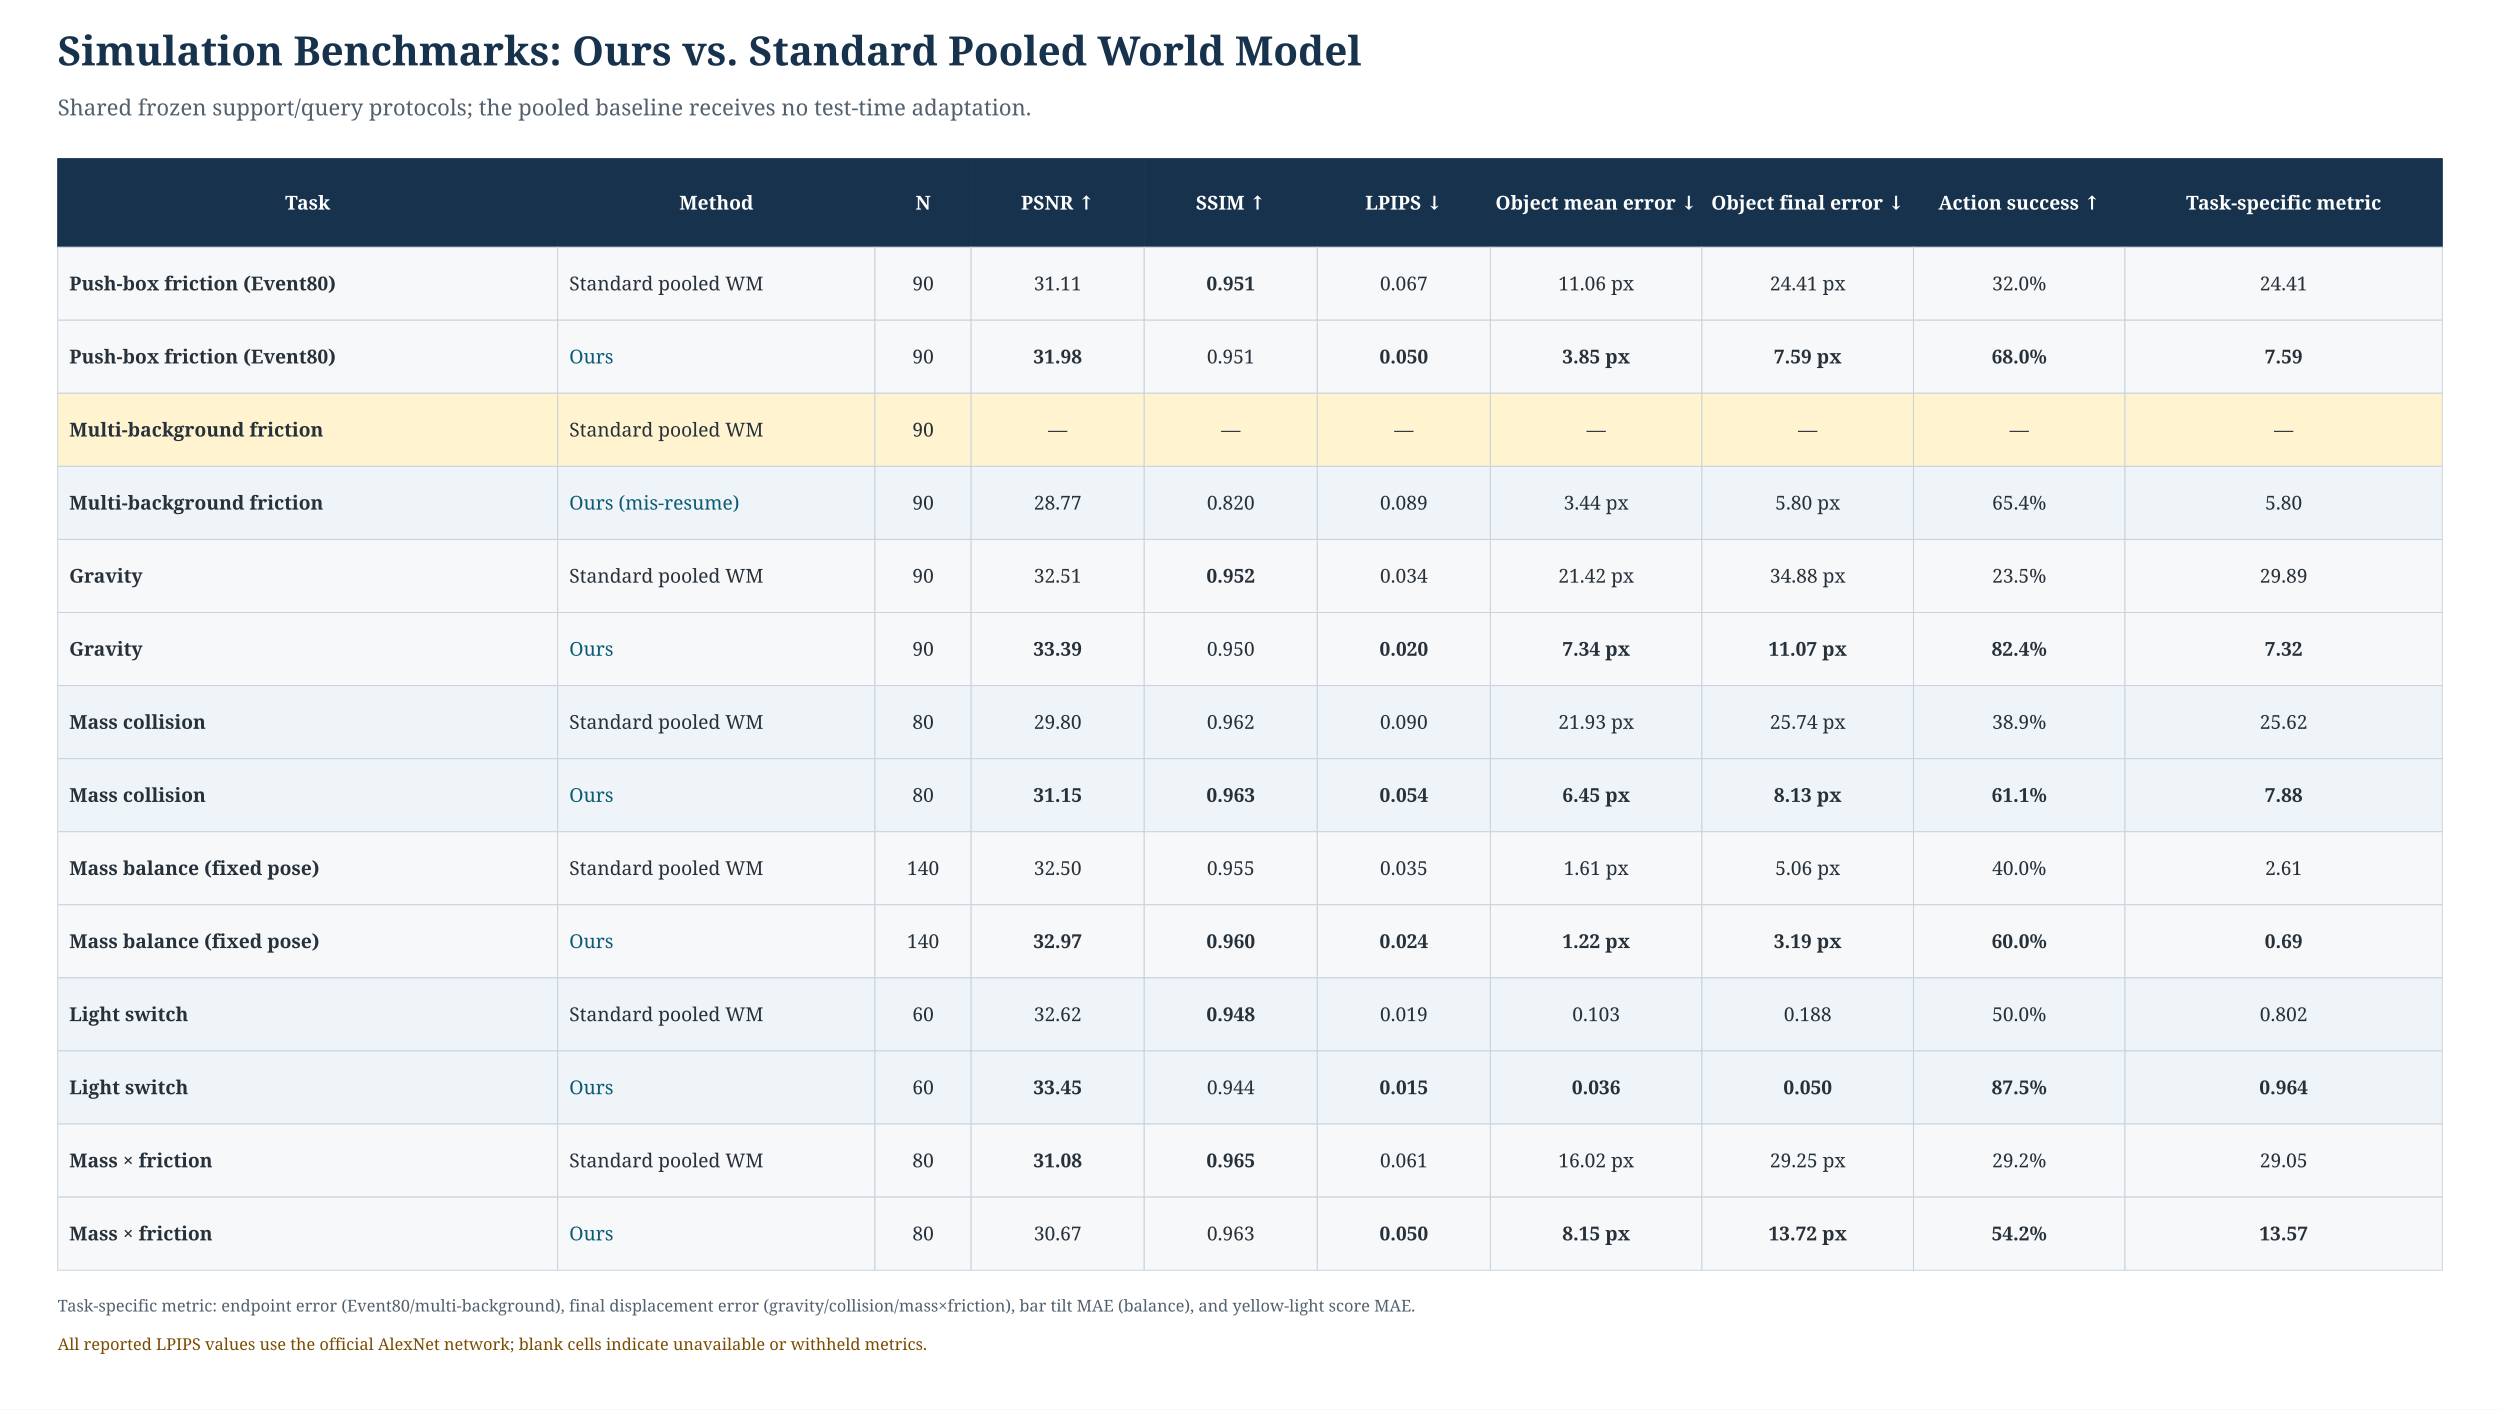
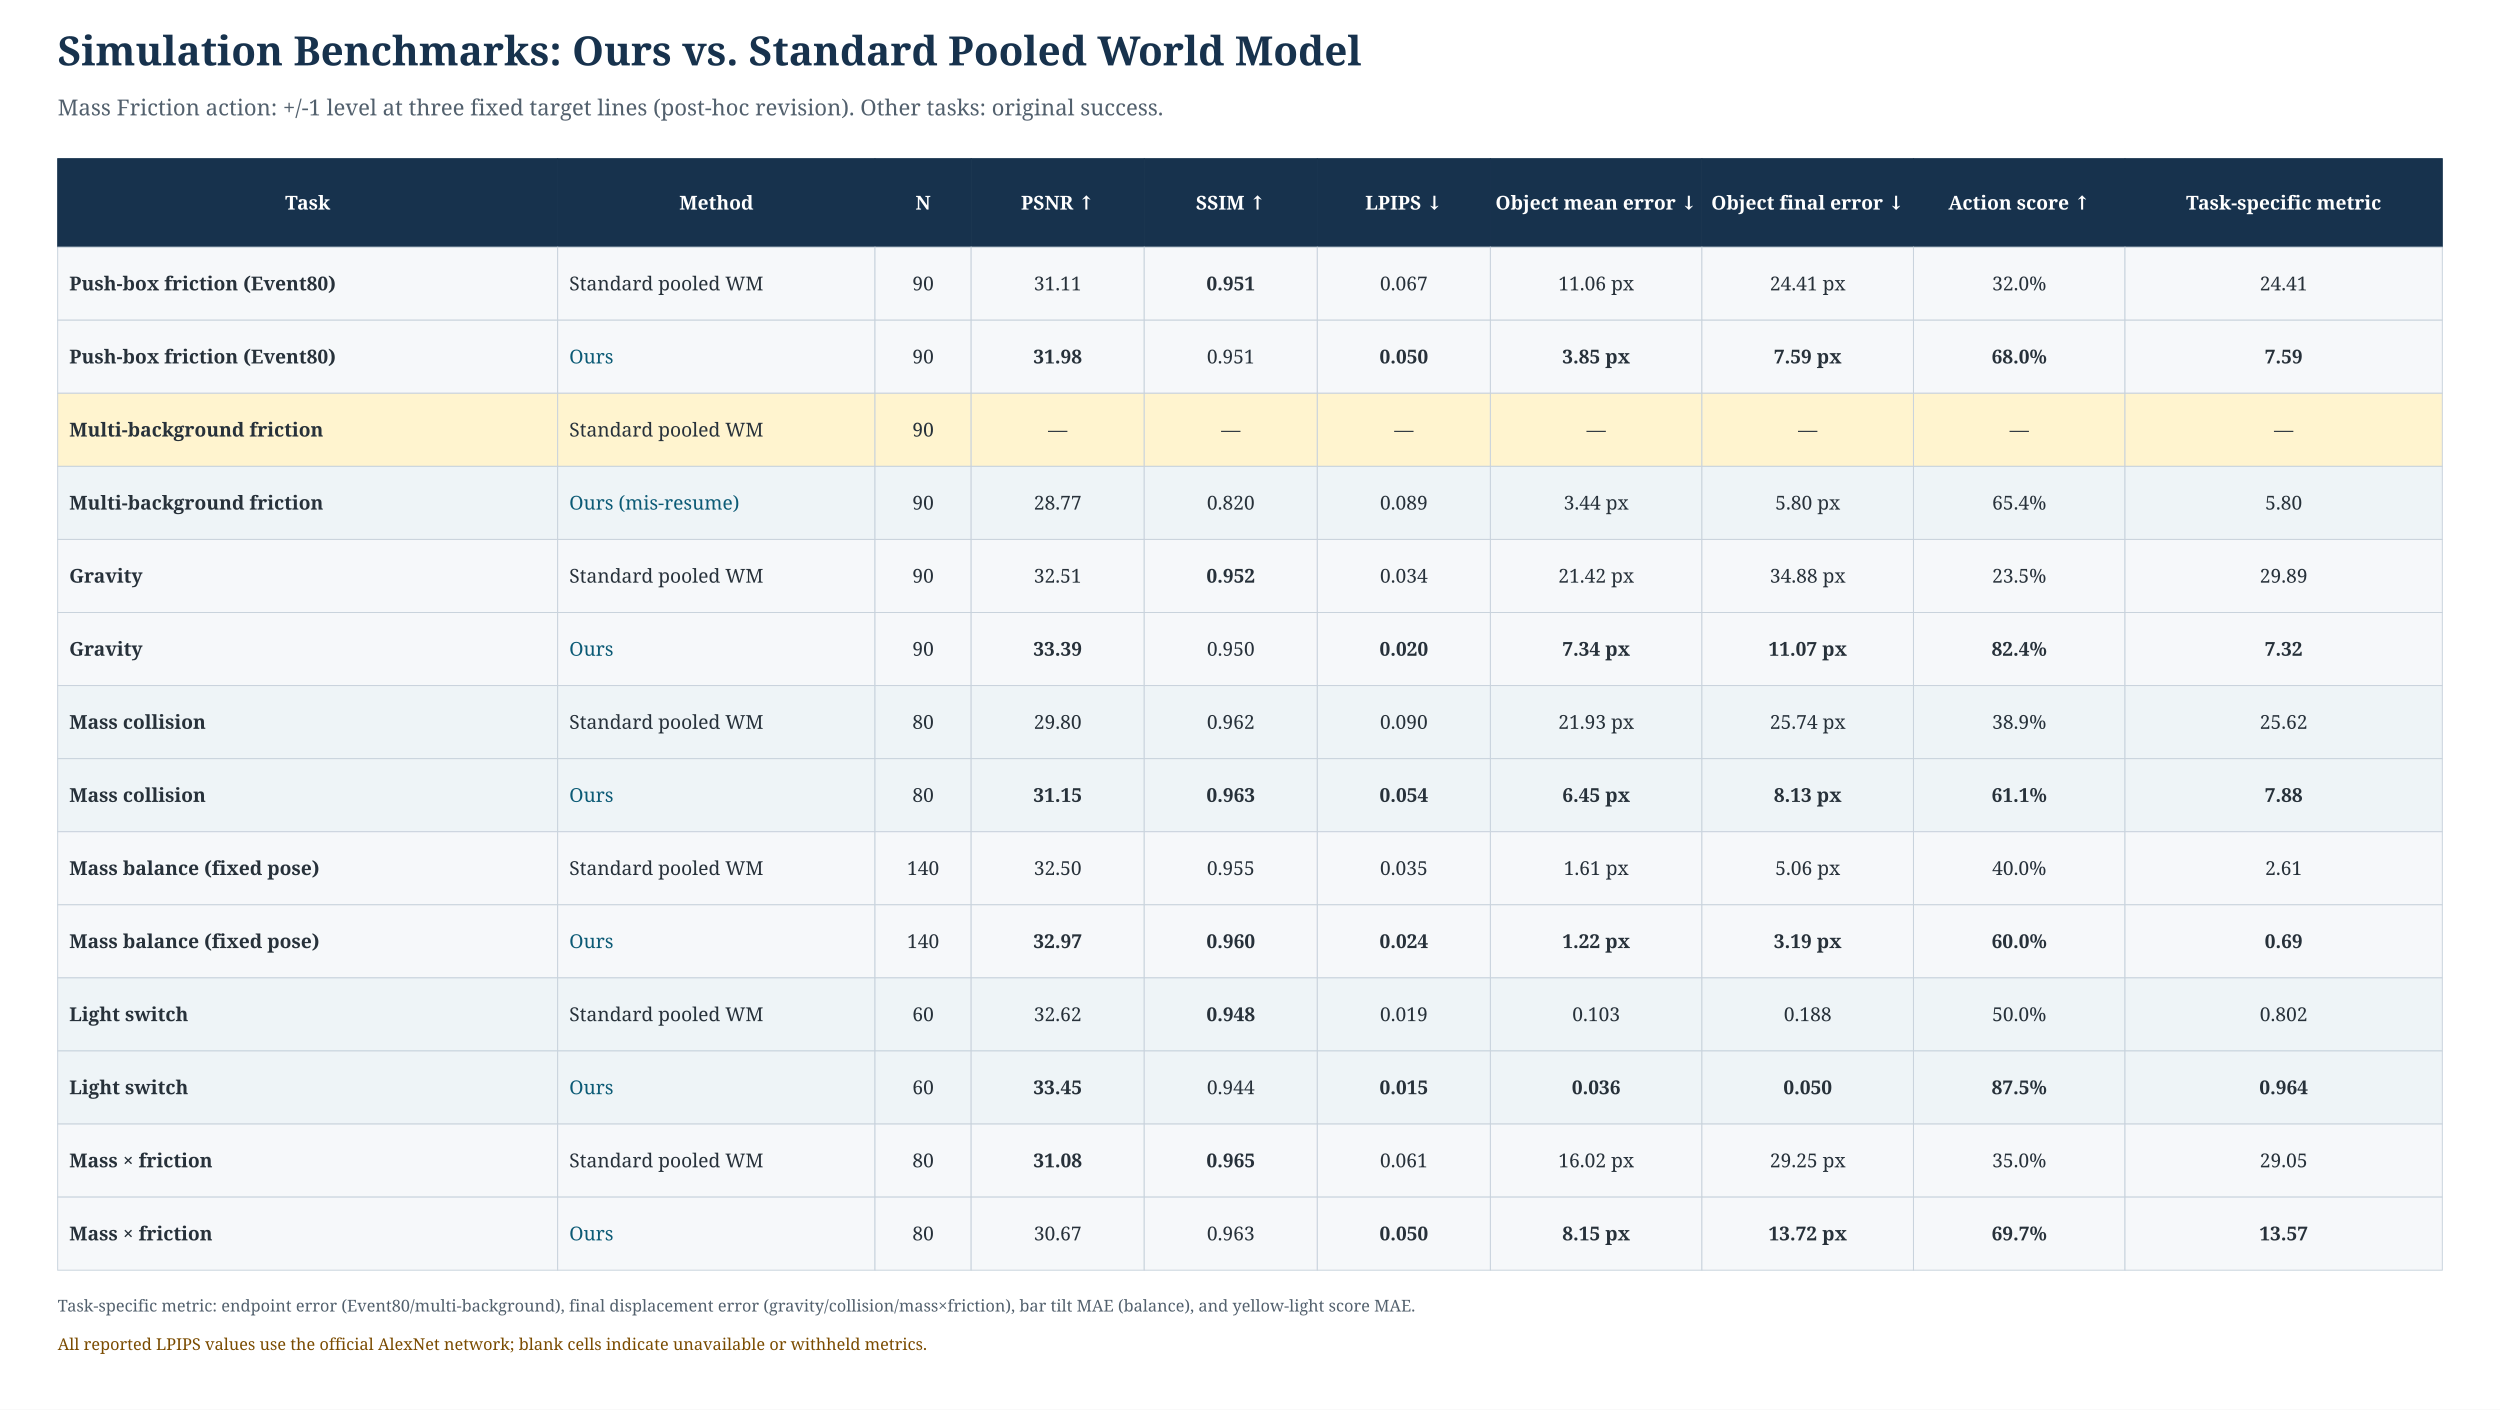
<svg xmlns="http://www.w3.org/2000/svg" width="2600" height="1466" viewBox="0 0 2600 1466">
  <rect width="100%" height="100%" fill="white" />
  <text x="60" y="68" font-family="Georgia,serif" font-size="42" font-weight="700" fill="#17324d">Simulation Benchmarks: Ours vs. Standard Pooled World Model</text>
-   <text x="60" y="120" font-family="Georgia,serif" font-size="23" fill="#52606d">Shared frozen support/query protocols; the pooled baseline receives no test-time adaptation.</text>
+   <text x="60" y="120" font-family="Georgia,serif" font-size="23" fill="#52606d">Mass Friction action: +/-1 level at three fixed target lines (post-hoc revision). Other tasks: original success.</text>
  <rect x="60" y="165" width="520" height="92" fill="#17324d" stroke="#17324d" />
  <text x="320.0" y="218.0" text-anchor="middle" font-family="Georgia,serif" font-size="20" font-weight="700" fill="white">Task</text>
  <rect x="580" y="165" width="330" height="92" fill="#17324d" stroke="#17324d" />
  <text x="745.0" y="218.0" text-anchor="middle" font-family="Georgia,serif" font-size="20" font-weight="700" fill="white">Method</text>
  <rect x="910" y="165" width="100" height="92" fill="#17324d" stroke="#17324d" />
  <text x="960.0" y="218.0" text-anchor="middle" font-family="Georgia,serif" font-size="20" font-weight="700" fill="white">N</text>
  <rect x="1010" y="165" width="180" height="92" fill="#17324d" stroke="#17324d" />
  <text x="1100.0" y="218.0" text-anchor="middle" font-family="Georgia,serif" font-size="20" font-weight="700" fill="white">PSNR ↑</text>
  <rect x="1190" y="165" width="180" height="92" fill="#17324d" stroke="#17324d" />
  <text x="1280.0" y="218.0" text-anchor="middle" font-family="Georgia,serif" font-size="20" font-weight="700" fill="white">SSIM ↑</text>
  <rect x="1370" y="165" width="180" height="92" fill="#17324d" stroke="#17324d" />
  <text x="1460.0" y="218.0" text-anchor="middle" font-family="Georgia,serif" font-size="20" font-weight="700" fill="white">LPIPS ↓</text>
  <rect x="1550" y="165" width="220" height="92" fill="#17324d" stroke="#17324d" />
  <text x="1660.0" y="218.0" text-anchor="middle" font-family="Georgia,serif" font-size="20" font-weight="700" fill="white">Object mean error ↓</text>
  <rect x="1770" y="165" width="220" height="92" fill="#17324d" stroke="#17324d" />
  <text x="1880.0" y="218.0" text-anchor="middle" font-family="Georgia,serif" font-size="20" font-weight="700" fill="white">Object final error ↓</text>
  <rect x="1990" y="165" width="220" height="92" fill="#17324d" stroke="#17324d" />
-   <text x="2100.0" y="218.0" text-anchor="middle" font-family="Georgia,serif" font-size="20" font-weight="700" fill="white">Action success ↑</text>
+   <text x="2100.0" y="218.0" text-anchor="middle" font-family="Georgia,serif" font-size="20" font-weight="700" fill="white">Action score ↑</text>
  <rect x="2210" y="165" width="330" height="92" fill="#17324d" stroke="#17324d" />
  <text x="2375.0" y="218.0" text-anchor="middle" font-family="Georgia,serif" font-size="20" font-weight="700" fill="white">Task-specific metric</text>
  <rect x="60" y="257" width="520" height="76" fill="#f6f8fa" stroke="#c8d2dc" />
  <text x="72" y="302.0" font-family="Georgia,serif" font-size="20" font-weight="700" fill="#27313a">Push-box friction (Event80)</text>
  <rect x="580" y="257" width="330" height="76" fill="#f6f8fa" stroke="#c8d2dc" />
  <text x="592" y="302.0" font-family="Georgia,serif" font-size="20" font-weight="400" fill="#27313a">Standard pooled WM</text>
  <rect x="910" y="257" width="100" height="76" fill="#f6f8fa" stroke="#c8d2dc" />
  <text x="960.0" y="302.0" text-anchor="middle" font-family="Georgia,serif" font-size="20" font-weight="400" fill="#27313a">90</text>
  <rect x="1010" y="257" width="180" height="76" fill="#f6f8fa" stroke="#c8d2dc" />
  <text x="1100.0" y="302.0" text-anchor="middle" font-family="Georgia,serif" font-size="20" font-weight="400" fill="#27313a">31.11</text>
  <rect x="1190" y="257" width="180" height="76" fill="#f6f8fa" stroke="#c8d2dc" />
  <text x="1280.0" y="302.0" text-anchor="middle" font-family="Georgia,serif" font-size="20" font-weight="700" fill="#27313a">0.951</text>
  <rect x="1370" y="257" width="180" height="76" fill="#f6f8fa" stroke="#c8d2dc" />
  <text x="1460.0" y="302.0" text-anchor="middle" font-family="Georgia,serif" font-size="20" font-weight="400" fill="#27313a">0.067</text>
  <rect x="1550" y="257" width="220" height="76" fill="#f6f8fa" stroke="#c8d2dc" />
  <text x="1660.0" y="302.0" text-anchor="middle" font-family="Georgia,serif" font-size="20" font-weight="400" fill="#27313a">11.06 px</text>
  <rect x="1770" y="257" width="220" height="76" fill="#f6f8fa" stroke="#c8d2dc" />
  <text x="1880.0" y="302.0" text-anchor="middle" font-family="Georgia,serif" font-size="20" font-weight="400" fill="#27313a">24.41 px</text>
  <rect x="1990" y="257" width="220" height="76" fill="#f6f8fa" stroke="#c8d2dc" />
  <text x="2100.0" y="302.0" text-anchor="middle" font-family="Georgia,serif" font-size="20" font-weight="400" fill="#27313a">32.0%</text>
  <rect x="2210" y="257" width="330" height="76" fill="#f6f8fa" stroke="#c8d2dc" />
  <text x="2375.0" y="302.0" text-anchor="middle" font-family="Georgia,serif" font-size="20" font-weight="400" fill="#27313a">24.41</text>
  <rect x="60" y="333" width="520" height="76" fill="#f6f8fa" stroke="#c8d2dc" />
  <text x="72" y="378.0" font-family="Georgia,serif" font-size="20" font-weight="700" fill="#27313a">Push-box friction (Event80)</text>
  <rect x="580" y="333" width="330" height="76" fill="#f6f8fa" stroke="#c8d2dc" />
  <text x="592" y="378.0" font-family="Georgia,serif" font-size="20" font-weight="400" fill="#0b5a75">Ours</text>
  <rect x="910" y="333" width="100" height="76" fill="#f6f8fa" stroke="#c8d2dc" />
  <text x="960.0" y="378.0" text-anchor="middle" font-family="Georgia,serif" font-size="20" font-weight="400" fill="#27313a">90</text>
  <rect x="1010" y="333" width="180" height="76" fill="#f6f8fa" stroke="#c8d2dc" />
  <text x="1100.0" y="378.0" text-anchor="middle" font-family="Georgia,serif" font-size="20" font-weight="700" fill="#27313a">31.98</text>
  <rect x="1190" y="333" width="180" height="76" fill="#f6f8fa" stroke="#c8d2dc" />
  <text x="1280.0" y="378.0" text-anchor="middle" font-family="Georgia,serif" font-size="20" font-weight="400" fill="#27313a">0.951</text>
  <rect x="1370" y="333" width="180" height="76" fill="#f6f8fa" stroke="#c8d2dc" />
  <text x="1460.0" y="378.0" text-anchor="middle" font-family="Georgia,serif" font-size="20" font-weight="700" fill="#27313a">0.050</text>
  <rect x="1550" y="333" width="220" height="76" fill="#f6f8fa" stroke="#c8d2dc" />
  <text x="1660.0" y="378.0" text-anchor="middle" font-family="Georgia,serif" font-size="20" font-weight="700" fill="#27313a">3.85 px</text>
  <rect x="1770" y="333" width="220" height="76" fill="#f6f8fa" stroke="#c8d2dc" />
  <text x="1880.0" y="378.0" text-anchor="middle" font-family="Georgia,serif" font-size="20" font-weight="700" fill="#27313a">7.59 px</text>
  <rect x="1990" y="333" width="220" height="76" fill="#f6f8fa" stroke="#c8d2dc" />
  <text x="2100.0" y="378.0" text-anchor="middle" font-family="Georgia,serif" font-size="20" font-weight="700" fill="#27313a">68.0%</text>
  <rect x="2210" y="333" width="330" height="76" fill="#f6f8fa" stroke="#c8d2dc" />
  <text x="2375.0" y="378.0" text-anchor="middle" font-family="Georgia,serif" font-size="20" font-weight="700" fill="#27313a">7.59</text>
  <rect x="60" y="409" width="520" height="76" fill="#fff4cf" stroke="#c8d2dc" />
  <text x="72" y="454.0" font-family="Georgia,serif" font-size="20" font-weight="700" fill="#27313a">Multi-background friction</text>
  <rect x="580" y="409" width="330" height="76" fill="#fff4cf" stroke="#c8d2dc" />
  <text x="592" y="454.0" font-family="Georgia,serif" font-size="20" font-weight="400" fill="#27313a">Standard pooled WM</text>
  <rect x="910" y="409" width="100" height="76" fill="#fff4cf" stroke="#c8d2dc" />
  <text x="960.0" y="454.0" text-anchor="middle" font-family="Georgia,serif" font-size="20" font-weight="400" fill="#27313a">90</text>
  <rect x="1010" y="409" width="180" height="76" fill="#fff4cf" stroke="#c8d2dc" />
  <text x="1100.0" y="454.0" text-anchor="middle" font-family="Georgia,serif" font-size="20" font-weight="400" fill="#27313a">—</text>
  <rect x="1190" y="409" width="180" height="76" fill="#fff4cf" stroke="#c8d2dc" />
  <text x="1280.0" y="454.0" text-anchor="middle" font-family="Georgia,serif" font-size="20" font-weight="400" fill="#27313a">—</text>
  <rect x="1370" y="409" width="180" height="76" fill="#fff4cf" stroke="#c8d2dc" />
  <text x="1460.0" y="454.0" text-anchor="middle" font-family="Georgia,serif" font-size="20" font-weight="400" fill="#27313a">—</text>
  <rect x="1550" y="409" width="220" height="76" fill="#fff4cf" stroke="#c8d2dc" />
  <text x="1660.0" y="454.0" text-anchor="middle" font-family="Georgia,serif" font-size="20" font-weight="400" fill="#27313a">—</text>
  <rect x="1770" y="409" width="220" height="76" fill="#fff4cf" stroke="#c8d2dc" />
  <text x="1880.0" y="454.0" text-anchor="middle" font-family="Georgia,serif" font-size="20" font-weight="400" fill="#27313a">—</text>
  <rect x="1990" y="409" width="220" height="76" fill="#fff4cf" stroke="#c8d2dc" />
  <text x="2100.0" y="454.0" text-anchor="middle" font-family="Georgia,serif" font-size="20" font-weight="400" fill="#27313a">—</text>
  <rect x="2210" y="409" width="330" height="76" fill="#fff4cf" stroke="#c8d2dc" />
  <text x="2375.0" y="454.0" text-anchor="middle" font-family="Georgia,serif" font-size="20" font-weight="400" fill="#27313a">—</text>
  <rect x="60" y="485" width="520" height="76" fill="#eef4f7" stroke="#c8d2dc" />
  <text x="72" y="530.0" font-family="Georgia,serif" font-size="20" font-weight="700" fill="#27313a">Multi-background friction</text>
  <rect x="580" y="485" width="330" height="76" fill="#eef4f7" stroke="#c8d2dc" />
  <text x="592" y="530.0" font-family="Georgia,serif" font-size="20" font-weight="400" fill="#0b5a75">Ours (mis-resume)</text>
  <rect x="910" y="485" width="100" height="76" fill="#eef4f7" stroke="#c8d2dc" />
  <text x="960.0" y="530.0" text-anchor="middle" font-family="Georgia,serif" font-size="20" font-weight="400" fill="#27313a">90</text>
  <rect x="1010" y="485" width="180" height="76" fill="#eef4f7" stroke="#c8d2dc" />
  <text x="1100.0" y="530.0" text-anchor="middle" font-family="Georgia,serif" font-size="20" font-weight="400" fill="#27313a">28.77</text>
  <rect x="1190" y="485" width="180" height="76" fill="#eef4f7" stroke="#c8d2dc" />
  <text x="1280.0" y="530.0" text-anchor="middle" font-family="Georgia,serif" font-size="20" font-weight="400" fill="#27313a">0.820</text>
  <rect x="1370" y="485" width="180" height="76" fill="#eef4f7" stroke="#c8d2dc" />
  <text x="1460.0" y="530.0" text-anchor="middle" font-family="Georgia,serif" font-size="20" font-weight="400" fill="#27313a">0.089</text>
  <rect x="1550" y="485" width="220" height="76" fill="#eef4f7" stroke="#c8d2dc" />
  <text x="1660.0" y="530.0" text-anchor="middle" font-family="Georgia,serif" font-size="20" font-weight="400" fill="#27313a">3.44 px</text>
  <rect x="1770" y="485" width="220" height="76" fill="#eef4f7" stroke="#c8d2dc" />
  <text x="1880.0" y="530.0" text-anchor="middle" font-family="Georgia,serif" font-size="20" font-weight="400" fill="#27313a">5.80 px</text>
  <rect x="1990" y="485" width="220" height="76" fill="#eef4f7" stroke="#c8d2dc" />
  <text x="2100.0" y="530.0" text-anchor="middle" font-family="Georgia,serif" font-size="20" font-weight="400" fill="#27313a">65.4%</text>
  <rect x="2210" y="485" width="330" height="76" fill="#eef4f7" stroke="#c8d2dc" />
  <text x="2375.0" y="530.0" text-anchor="middle" font-family="Georgia,serif" font-size="20" font-weight="400" fill="#27313a">5.80</text>
  <rect x="60" y="561" width="520" height="76" fill="#f6f8fa" stroke="#c8d2dc" />
  <text x="72" y="606.0" font-family="Georgia,serif" font-size="20" font-weight="700" fill="#27313a">Gravity</text>
  <rect x="580" y="561" width="330" height="76" fill="#f6f8fa" stroke="#c8d2dc" />
  <text x="592" y="606.0" font-family="Georgia,serif" font-size="20" font-weight="400" fill="#27313a">Standard pooled WM</text>
  <rect x="910" y="561" width="100" height="76" fill="#f6f8fa" stroke="#c8d2dc" />
  <text x="960.0" y="606.0" text-anchor="middle" font-family="Georgia,serif" font-size="20" font-weight="400" fill="#27313a">90</text>
  <rect x="1010" y="561" width="180" height="76" fill="#f6f8fa" stroke="#c8d2dc" />
  <text x="1100.0" y="606.0" text-anchor="middle" font-family="Georgia,serif" font-size="20" font-weight="400" fill="#27313a">32.51</text>
  <rect x="1190" y="561" width="180" height="76" fill="#f6f8fa" stroke="#c8d2dc" />
  <text x="1280.0" y="606.0" text-anchor="middle" font-family="Georgia,serif" font-size="20" font-weight="700" fill="#27313a">0.952</text>
  <rect x="1370" y="561" width="180" height="76" fill="#f6f8fa" stroke="#c8d2dc" />
  <text x="1460.0" y="606.0" text-anchor="middle" font-family="Georgia,serif" font-size="20" font-weight="400" fill="#27313a">0.034</text>
  <rect x="1550" y="561" width="220" height="76" fill="#f6f8fa" stroke="#c8d2dc" />
  <text x="1660.0" y="606.0" text-anchor="middle" font-family="Georgia,serif" font-size="20" font-weight="400" fill="#27313a">21.42 px</text>
  <rect x="1770" y="561" width="220" height="76" fill="#f6f8fa" stroke="#c8d2dc" />
  <text x="1880.0" y="606.0" text-anchor="middle" font-family="Georgia,serif" font-size="20" font-weight="400" fill="#27313a">34.88 px</text>
  <rect x="1990" y="561" width="220" height="76" fill="#f6f8fa" stroke="#c8d2dc" />
  <text x="2100.0" y="606.0" text-anchor="middle" font-family="Georgia,serif" font-size="20" font-weight="400" fill="#27313a">23.5%</text>
  <rect x="2210" y="561" width="330" height="76" fill="#f6f8fa" stroke="#c8d2dc" />
  <text x="2375.0" y="606.0" text-anchor="middle" font-family="Georgia,serif" font-size="20" font-weight="400" fill="#27313a">29.89</text>
  <rect x="60" y="637" width="520" height="76" fill="#f6f8fa" stroke="#c8d2dc" />
  <text x="72" y="682.0" font-family="Georgia,serif" font-size="20" font-weight="700" fill="#27313a">Gravity</text>
  <rect x="580" y="637" width="330" height="76" fill="#f6f8fa" stroke="#c8d2dc" />
  <text x="592" y="682.0" font-family="Georgia,serif" font-size="20" font-weight="400" fill="#0b5a75">Ours</text>
  <rect x="910" y="637" width="100" height="76" fill="#f6f8fa" stroke="#c8d2dc" />
  <text x="960.0" y="682.0" text-anchor="middle" font-family="Georgia,serif" font-size="20" font-weight="400" fill="#27313a">90</text>
  <rect x="1010" y="637" width="180" height="76" fill="#f6f8fa" stroke="#c8d2dc" />
  <text x="1100.0" y="682.0" text-anchor="middle" font-family="Georgia,serif" font-size="20" font-weight="700" fill="#27313a">33.39</text>
  <rect x="1190" y="637" width="180" height="76" fill="#f6f8fa" stroke="#c8d2dc" />
  <text x="1280.0" y="682.0" text-anchor="middle" font-family="Georgia,serif" font-size="20" font-weight="400" fill="#27313a">0.950</text>
  <rect x="1370" y="637" width="180" height="76" fill="#f6f8fa" stroke="#c8d2dc" />
  <text x="1460.0" y="682.0" text-anchor="middle" font-family="Georgia,serif" font-size="20" font-weight="700" fill="#27313a">0.020</text>
  <rect x="1550" y="637" width="220" height="76" fill="#f6f8fa" stroke="#c8d2dc" />
  <text x="1660.0" y="682.0" text-anchor="middle" font-family="Georgia,serif" font-size="20" font-weight="700" fill="#27313a">7.34 px</text>
  <rect x="1770" y="637" width="220" height="76" fill="#f6f8fa" stroke="#c8d2dc" />
  <text x="1880.0" y="682.0" text-anchor="middle" font-family="Georgia,serif" font-size="20" font-weight="700" fill="#27313a">11.07 px</text>
  <rect x="1990" y="637" width="220" height="76" fill="#f6f8fa" stroke="#c8d2dc" />
  <text x="2100.0" y="682.0" text-anchor="middle" font-family="Georgia,serif" font-size="20" font-weight="700" fill="#27313a">82.4%</text>
  <rect x="2210" y="637" width="330" height="76" fill="#f6f8fa" stroke="#c8d2dc" />
  <text x="2375.0" y="682.0" text-anchor="middle" font-family="Georgia,serif" font-size="20" font-weight="700" fill="#27313a">7.32</text>
  <rect x="60" y="713" width="520" height="76" fill="#eef4f7" stroke="#c8d2dc" />
  <text x="72" y="758.0" font-family="Georgia,serif" font-size="20" font-weight="700" fill="#27313a">Mass collision</text>
  <rect x="580" y="713" width="330" height="76" fill="#eef4f7" stroke="#c8d2dc" />
  <text x="592" y="758.0" font-family="Georgia,serif" font-size="20" font-weight="400" fill="#27313a">Standard pooled WM</text>
  <rect x="910" y="713" width="100" height="76" fill="#eef4f7" stroke="#c8d2dc" />
  <text x="960.0" y="758.0" text-anchor="middle" font-family="Georgia,serif" font-size="20" font-weight="400" fill="#27313a">80</text>
  <rect x="1010" y="713" width="180" height="76" fill="#eef4f7" stroke="#c8d2dc" />
  <text x="1100.0" y="758.0" text-anchor="middle" font-family="Georgia,serif" font-size="20" font-weight="400" fill="#27313a">29.80</text>
  <rect x="1190" y="713" width="180" height="76" fill="#eef4f7" stroke="#c8d2dc" />
  <text x="1280.0" y="758.0" text-anchor="middle" font-family="Georgia,serif" font-size="20" font-weight="400" fill="#27313a">0.962</text>
  <rect x="1370" y="713" width="180" height="76" fill="#eef4f7" stroke="#c8d2dc" />
  <text x="1460.0" y="758.0" text-anchor="middle" font-family="Georgia,serif" font-size="20" font-weight="400" fill="#27313a">0.090</text>
  <rect x="1550" y="713" width="220" height="76" fill="#eef4f7" stroke="#c8d2dc" />
  <text x="1660.0" y="758.0" text-anchor="middle" font-family="Georgia,serif" font-size="20" font-weight="400" fill="#27313a">21.93 px</text>
  <rect x="1770" y="713" width="220" height="76" fill="#eef4f7" stroke="#c8d2dc" />
  <text x="1880.0" y="758.0" text-anchor="middle" font-family="Georgia,serif" font-size="20" font-weight="400" fill="#27313a">25.74 px</text>
  <rect x="1990" y="713" width="220" height="76" fill="#eef4f7" stroke="#c8d2dc" />
  <text x="2100.0" y="758.0" text-anchor="middle" font-family="Georgia,serif" font-size="20" font-weight="400" fill="#27313a">38.9%</text>
  <rect x="2210" y="713" width="330" height="76" fill="#eef4f7" stroke="#c8d2dc" />
  <text x="2375.0" y="758.0" text-anchor="middle" font-family="Georgia,serif" font-size="20" font-weight="400" fill="#27313a">25.62</text>
  <rect x="60" y="789" width="520" height="76" fill="#eef4f7" stroke="#c8d2dc" />
  <text x="72" y="834.0" font-family="Georgia,serif" font-size="20" font-weight="700" fill="#27313a">Mass collision</text>
  <rect x="580" y="789" width="330" height="76" fill="#eef4f7" stroke="#c8d2dc" />
  <text x="592" y="834.0" font-family="Georgia,serif" font-size="20" font-weight="400" fill="#0b5a75">Ours</text>
  <rect x="910" y="789" width="100" height="76" fill="#eef4f7" stroke="#c8d2dc" />
  <text x="960.0" y="834.0" text-anchor="middle" font-family="Georgia,serif" font-size="20" font-weight="400" fill="#27313a">80</text>
  <rect x="1010" y="789" width="180" height="76" fill="#eef4f7" stroke="#c8d2dc" />
  <text x="1100.0" y="834.0" text-anchor="middle" font-family="Georgia,serif" font-size="20" font-weight="700" fill="#27313a">31.15</text>
  <rect x="1190" y="789" width="180" height="76" fill="#eef4f7" stroke="#c8d2dc" />
  <text x="1280.0" y="834.0" text-anchor="middle" font-family="Georgia,serif" font-size="20" font-weight="700" fill="#27313a">0.963</text>
  <rect x="1370" y="789" width="180" height="76" fill="#eef4f7" stroke="#c8d2dc" />
  <text x="1460.0" y="834.0" text-anchor="middle" font-family="Georgia,serif" font-size="20" font-weight="700" fill="#27313a">0.054</text>
  <rect x="1550" y="789" width="220" height="76" fill="#eef4f7" stroke="#c8d2dc" />
  <text x="1660.0" y="834.0" text-anchor="middle" font-family="Georgia,serif" font-size="20" font-weight="700" fill="#27313a">6.45 px</text>
  <rect x="1770" y="789" width="220" height="76" fill="#eef4f7" stroke="#c8d2dc" />
  <text x="1880.0" y="834.0" text-anchor="middle" font-family="Georgia,serif" font-size="20" font-weight="700" fill="#27313a">8.13 px</text>
  <rect x="1990" y="789" width="220" height="76" fill="#eef4f7" stroke="#c8d2dc" />
  <text x="2100.0" y="834.0" text-anchor="middle" font-family="Georgia,serif" font-size="20" font-weight="700" fill="#27313a">61.1%</text>
  <rect x="2210" y="789" width="330" height="76" fill="#eef4f7" stroke="#c8d2dc" />
  <text x="2375.0" y="834.0" text-anchor="middle" font-family="Georgia,serif" font-size="20" font-weight="700" fill="#27313a">7.88</text>
  <rect x="60" y="865" width="520" height="76" fill="#f6f8fa" stroke="#c8d2dc" />
  <text x="72" y="910.0" font-family="Georgia,serif" font-size="20" font-weight="700" fill="#27313a">Mass balance (fixed pose)</text>
  <rect x="580" y="865" width="330" height="76" fill="#f6f8fa" stroke="#c8d2dc" />
  <text x="592" y="910.0" font-family="Georgia,serif" font-size="20" font-weight="400" fill="#27313a">Standard pooled WM</text>
  <rect x="910" y="865" width="100" height="76" fill="#f6f8fa" stroke="#c8d2dc" />
  <text x="960.0" y="910.0" text-anchor="middle" font-family="Georgia,serif" font-size="20" font-weight="400" fill="#27313a">140</text>
  <rect x="1010" y="865" width="180" height="76" fill="#f6f8fa" stroke="#c8d2dc" />
  <text x="1100.0" y="910.0" text-anchor="middle" font-family="Georgia,serif" font-size="20" font-weight="400" fill="#27313a">32.50</text>
  <rect x="1190" y="865" width="180" height="76" fill="#f6f8fa" stroke="#c8d2dc" />
  <text x="1280.0" y="910.0" text-anchor="middle" font-family="Georgia,serif" font-size="20" font-weight="400" fill="#27313a">0.955</text>
  <rect x="1370" y="865" width="180" height="76" fill="#f6f8fa" stroke="#c8d2dc" />
  <text x="1460.0" y="910.0" text-anchor="middle" font-family="Georgia,serif" font-size="20" font-weight="400" fill="#27313a">0.035</text>
  <rect x="1550" y="865" width="220" height="76" fill="#f6f8fa" stroke="#c8d2dc" />
  <text x="1660.0" y="910.0" text-anchor="middle" font-family="Georgia,serif" font-size="20" font-weight="400" fill="#27313a">1.61 px</text>
  <rect x="1770" y="865" width="220" height="76" fill="#f6f8fa" stroke="#c8d2dc" />
  <text x="1880.0" y="910.0" text-anchor="middle" font-family="Georgia,serif" font-size="20" font-weight="400" fill="#27313a">5.06 px</text>
  <rect x="1990" y="865" width="220" height="76" fill="#f6f8fa" stroke="#c8d2dc" />
  <text x="2100.0" y="910.0" text-anchor="middle" font-family="Georgia,serif" font-size="20" font-weight="400" fill="#27313a">40.0%</text>
  <rect x="2210" y="865" width="330" height="76" fill="#f6f8fa" stroke="#c8d2dc" />
  <text x="2375.0" y="910.0" text-anchor="middle" font-family="Georgia,serif" font-size="20" font-weight="400" fill="#27313a">2.61</text>
  <rect x="60" y="941" width="520" height="76" fill="#f6f8fa" stroke="#c8d2dc" />
  <text x="72" y="986.0" font-family="Georgia,serif" font-size="20" font-weight="700" fill="#27313a">Mass balance (fixed pose)</text>
  <rect x="580" y="941" width="330" height="76" fill="#f6f8fa" stroke="#c8d2dc" />
  <text x="592" y="986.0" font-family="Georgia,serif" font-size="20" font-weight="400" fill="#0b5a75">Ours</text>
  <rect x="910" y="941" width="100" height="76" fill="#f6f8fa" stroke="#c8d2dc" />
  <text x="960.0" y="986.0" text-anchor="middle" font-family="Georgia,serif" font-size="20" font-weight="400" fill="#27313a">140</text>
  <rect x="1010" y="941" width="180" height="76" fill="#f6f8fa" stroke="#c8d2dc" />
  <text x="1100.0" y="986.0" text-anchor="middle" font-family="Georgia,serif" font-size="20" font-weight="700" fill="#27313a">32.97</text>
  <rect x="1190" y="941" width="180" height="76" fill="#f6f8fa" stroke="#c8d2dc" />
  <text x="1280.0" y="986.0" text-anchor="middle" font-family="Georgia,serif" font-size="20" font-weight="700" fill="#27313a">0.960</text>
  <rect x="1370" y="941" width="180" height="76" fill="#f6f8fa" stroke="#c8d2dc" />
  <text x="1460.0" y="986.0" text-anchor="middle" font-family="Georgia,serif" font-size="20" font-weight="700" fill="#27313a">0.024</text>
  <rect x="1550" y="941" width="220" height="76" fill="#f6f8fa" stroke="#c8d2dc" />
  <text x="1660.0" y="986.0" text-anchor="middle" font-family="Georgia,serif" font-size="20" font-weight="700" fill="#27313a">1.22 px</text>
  <rect x="1770" y="941" width="220" height="76" fill="#f6f8fa" stroke="#c8d2dc" />
  <text x="1880.0" y="986.0" text-anchor="middle" font-family="Georgia,serif" font-size="20" font-weight="700" fill="#27313a">3.19 px</text>
  <rect x="1990" y="941" width="220" height="76" fill="#f6f8fa" stroke="#c8d2dc" />
  <text x="2100.0" y="986.0" text-anchor="middle" font-family="Georgia,serif" font-size="20" font-weight="700" fill="#27313a">60.0%</text>
  <rect x="2210" y="941" width="330" height="76" fill="#f6f8fa" stroke="#c8d2dc" />
  <text x="2375.0" y="986.0" text-anchor="middle" font-family="Georgia,serif" font-size="20" font-weight="700" fill="#27313a">0.69</text>
  <rect x="60" y="1017" width="520" height="76" fill="#eef4f7" stroke="#c8d2dc" />
  <text x="72" y="1062.0" font-family="Georgia,serif" font-size="20" font-weight="700" fill="#27313a">Light switch</text>
  <rect x="580" y="1017" width="330" height="76" fill="#eef4f7" stroke="#c8d2dc" />
  <text x="592" y="1062.0" font-family="Georgia,serif" font-size="20" font-weight="400" fill="#27313a">Standard pooled WM</text>
  <rect x="910" y="1017" width="100" height="76" fill="#eef4f7" stroke="#c8d2dc" />
  <text x="960.0" y="1062.0" text-anchor="middle" font-family="Georgia,serif" font-size="20" font-weight="400" fill="#27313a">60</text>
  <rect x="1010" y="1017" width="180" height="76" fill="#eef4f7" stroke="#c8d2dc" />
  <text x="1100.0" y="1062.0" text-anchor="middle" font-family="Georgia,serif" font-size="20" font-weight="400" fill="#27313a">32.62</text>
  <rect x="1190" y="1017" width="180" height="76" fill="#eef4f7" stroke="#c8d2dc" />
  <text x="1280.0" y="1062.0" text-anchor="middle" font-family="Georgia,serif" font-size="20" font-weight="700" fill="#27313a">0.948</text>
  <rect x="1370" y="1017" width="180" height="76" fill="#eef4f7" stroke="#c8d2dc" />
  <text x="1460.0" y="1062.0" text-anchor="middle" font-family="Georgia,serif" font-size="20" font-weight="400" fill="#27313a">0.019</text>
  <rect x="1550" y="1017" width="220" height="76" fill="#eef4f7" stroke="#c8d2dc" />
  <text x="1660.0" y="1062.0" text-anchor="middle" font-family="Georgia,serif" font-size="20" font-weight="400" fill="#27313a">0.103</text>
  <rect x="1770" y="1017" width="220" height="76" fill="#eef4f7" stroke="#c8d2dc" />
  <text x="1880.0" y="1062.0" text-anchor="middle" font-family="Georgia,serif" font-size="20" font-weight="400" fill="#27313a">0.188</text>
  <rect x="1990" y="1017" width="220" height="76" fill="#eef4f7" stroke="#c8d2dc" />
  <text x="2100.0" y="1062.0" text-anchor="middle" font-family="Georgia,serif" font-size="20" font-weight="400" fill="#27313a">50.0%</text>
  <rect x="2210" y="1017" width="330" height="76" fill="#eef4f7" stroke="#c8d2dc" />
  <text x="2375.0" y="1062.0" text-anchor="middle" font-family="Georgia,serif" font-size="20" font-weight="400" fill="#27313a">0.802</text>
  <rect x="60" y="1093" width="520" height="76" fill="#eef4f7" stroke="#c8d2dc" />
  <text x="72" y="1138.0" font-family="Georgia,serif" font-size="20" font-weight="700" fill="#27313a">Light switch</text>
  <rect x="580" y="1093" width="330" height="76" fill="#eef4f7" stroke="#c8d2dc" />
  <text x="592" y="1138.0" font-family="Georgia,serif" font-size="20" font-weight="400" fill="#0b5a75">Ours</text>
  <rect x="910" y="1093" width="100" height="76" fill="#eef4f7" stroke="#c8d2dc" />
  <text x="960.0" y="1138.0" text-anchor="middle" font-family="Georgia,serif" font-size="20" font-weight="400" fill="#27313a">60</text>
  <rect x="1010" y="1093" width="180" height="76" fill="#eef4f7" stroke="#c8d2dc" />
  <text x="1100.0" y="1138.0" text-anchor="middle" font-family="Georgia,serif" font-size="20" font-weight="700" fill="#27313a">33.45</text>
  <rect x="1190" y="1093" width="180" height="76" fill="#eef4f7" stroke="#c8d2dc" />
  <text x="1280.0" y="1138.0" text-anchor="middle" font-family="Georgia,serif" font-size="20" font-weight="400" fill="#27313a">0.944</text>
  <rect x="1370" y="1093" width="180" height="76" fill="#eef4f7" stroke="#c8d2dc" />
  <text x="1460.0" y="1138.0" text-anchor="middle" font-family="Georgia,serif" font-size="20" font-weight="700" fill="#27313a">0.015</text>
  <rect x="1550" y="1093" width="220" height="76" fill="#eef4f7" stroke="#c8d2dc" />
  <text x="1660.0" y="1138.0" text-anchor="middle" font-family="Georgia,serif" font-size="20" font-weight="700" fill="#27313a">0.036</text>
  <rect x="1770" y="1093" width="220" height="76" fill="#eef4f7" stroke="#c8d2dc" />
  <text x="1880.0" y="1138.0" text-anchor="middle" font-family="Georgia,serif" font-size="20" font-weight="700" fill="#27313a">0.050</text>
  <rect x="1990" y="1093" width="220" height="76" fill="#eef4f7" stroke="#c8d2dc" />
  <text x="2100.0" y="1138.0" text-anchor="middle" font-family="Georgia,serif" font-size="20" font-weight="700" fill="#27313a">87.5%</text>
  <rect x="2210" y="1093" width="330" height="76" fill="#eef4f7" stroke="#c8d2dc" />
  <text x="2375.0" y="1138.0" text-anchor="middle" font-family="Georgia,serif" font-size="20" font-weight="700" fill="#27313a">0.964</text>
  <rect x="60" y="1169" width="520" height="76" fill="#f6f8fa" stroke="#c8d2dc" />
  <text x="72" y="1214.0" font-family="Georgia,serif" font-size="20" font-weight="700" fill="#27313a">Mass × friction</text>
  <rect x="580" y="1169" width="330" height="76" fill="#f6f8fa" stroke="#c8d2dc" />
  <text x="592" y="1214.0" font-family="Georgia,serif" font-size="20" font-weight="400" fill="#27313a">Standard pooled WM</text>
  <rect x="910" y="1169" width="100" height="76" fill="#f6f8fa" stroke="#c8d2dc" />
  <text x="960.0" y="1214.0" text-anchor="middle" font-family="Georgia,serif" font-size="20" font-weight="400" fill="#27313a">80</text>
  <rect x="1010" y="1169" width="180" height="76" fill="#f6f8fa" stroke="#c8d2dc" />
  <text x="1100.0" y="1214.0" text-anchor="middle" font-family="Georgia,serif" font-size="20" font-weight="700" fill="#27313a">31.08</text>
  <rect x="1190" y="1169" width="180" height="76" fill="#f6f8fa" stroke="#c8d2dc" />
  <text x="1280.0" y="1214.0" text-anchor="middle" font-family="Georgia,serif" font-size="20" font-weight="700" fill="#27313a">0.965</text>
  <rect x="1370" y="1169" width="180" height="76" fill="#f6f8fa" stroke="#c8d2dc" />
  <text x="1460.0" y="1214.0" text-anchor="middle" font-family="Georgia,serif" font-size="20" font-weight="400" fill="#27313a">0.061</text>
  <rect x="1550" y="1169" width="220" height="76" fill="#f6f8fa" stroke="#c8d2dc" />
  <text x="1660.0" y="1214.0" text-anchor="middle" font-family="Georgia,serif" font-size="20" font-weight="400" fill="#27313a">16.02 px</text>
  <rect x="1770" y="1169" width="220" height="76" fill="#f6f8fa" stroke="#c8d2dc" />
  <text x="1880.0" y="1214.0" text-anchor="middle" font-family="Georgia,serif" font-size="20" font-weight="400" fill="#27313a">29.25 px</text>
  <rect x="1990" y="1169" width="220" height="76" fill="#f6f8fa" stroke="#c8d2dc" />
-   <text x="2100.0" y="1214.0" text-anchor="middle" font-family="Georgia,serif" font-size="20" font-weight="400" fill="#27313a">29.2%</text>
+   <text x="2100.0" y="1214.0" text-anchor="middle" font-family="Georgia,serif" font-size="20" font-weight="400" fill="#27313a">35.0%</text>
  <rect x="2210" y="1169" width="330" height="76" fill="#f6f8fa" stroke="#c8d2dc" />
  <text x="2375.0" y="1214.0" text-anchor="middle" font-family="Georgia,serif" font-size="20" font-weight="400" fill="#27313a">29.05</text>
  <rect x="60" y="1245" width="520" height="76" fill="#f6f8fa" stroke="#c8d2dc" />
  <text x="72" y="1290.0" font-family="Georgia,serif" font-size="20" font-weight="700" fill="#27313a">Mass × friction</text>
  <rect x="580" y="1245" width="330" height="76" fill="#f6f8fa" stroke="#c8d2dc" />
  <text x="592" y="1290.0" font-family="Georgia,serif" font-size="20" font-weight="400" fill="#0b5a75">Ours</text>
  <rect x="910" y="1245" width="100" height="76" fill="#f6f8fa" stroke="#c8d2dc" />
  <text x="960.0" y="1290.0" text-anchor="middle" font-family="Georgia,serif" font-size="20" font-weight="400" fill="#27313a">80</text>
  <rect x="1010" y="1245" width="180" height="76" fill="#f6f8fa" stroke="#c8d2dc" />
  <text x="1100.0" y="1290.0" text-anchor="middle" font-family="Georgia,serif" font-size="20" font-weight="400" fill="#27313a">30.67</text>
  <rect x="1190" y="1245" width="180" height="76" fill="#f6f8fa" stroke="#c8d2dc" />
  <text x="1280.0" y="1290.0" text-anchor="middle" font-family="Georgia,serif" font-size="20" font-weight="400" fill="#27313a">0.963</text>
  <rect x="1370" y="1245" width="180" height="76" fill="#f6f8fa" stroke="#c8d2dc" />
  <text x="1460.0" y="1290.0" text-anchor="middle" font-family="Georgia,serif" font-size="20" font-weight="700" fill="#27313a">0.050</text>
  <rect x="1550" y="1245" width="220" height="76" fill="#f6f8fa" stroke="#c8d2dc" />
  <text x="1660.0" y="1290.0" text-anchor="middle" font-family="Georgia,serif" font-size="20" font-weight="700" fill="#27313a">8.15 px</text>
  <rect x="1770" y="1245" width="220" height="76" fill="#f6f8fa" stroke="#c8d2dc" />
  <text x="1880.0" y="1290.0" text-anchor="middle" font-family="Georgia,serif" font-size="20" font-weight="700" fill="#27313a">13.72 px</text>
  <rect x="1990" y="1245" width="220" height="76" fill="#f6f8fa" stroke="#c8d2dc" />
-   <text x="2100.0" y="1290.0" text-anchor="middle" font-family="Georgia,serif" font-size="20" font-weight="700" fill="#27313a">54.2%</text>
+   <text x="2100.0" y="1290.0" text-anchor="middle" font-family="Georgia,serif" font-size="20" font-weight="700" fill="#27313a">69.7%</text>
  <rect x="2210" y="1245" width="330" height="76" fill="#f6f8fa" stroke="#c8d2dc" />
  <text x="2375.0" y="1290.0" text-anchor="middle" font-family="Georgia,serif" font-size="20" font-weight="700" fill="#27313a">13.57</text>
  <text x="60" y="1364" font-family="Georgia,serif" font-size="17" fill="#52606d">Task-specific metric: endpoint error (Event80/multi-background), final displacement error (gravity/collision/mass×friction), bar tilt MAE (balance), and yellow-light score MAE.</text>
  <text x="60" y="1404" font-family="Georgia,serif" font-size="17" fill="#7a4b00">All reported LPIPS values use the official AlexNet network; blank cells indicate unavailable or withheld metrics.</text>
</svg>
